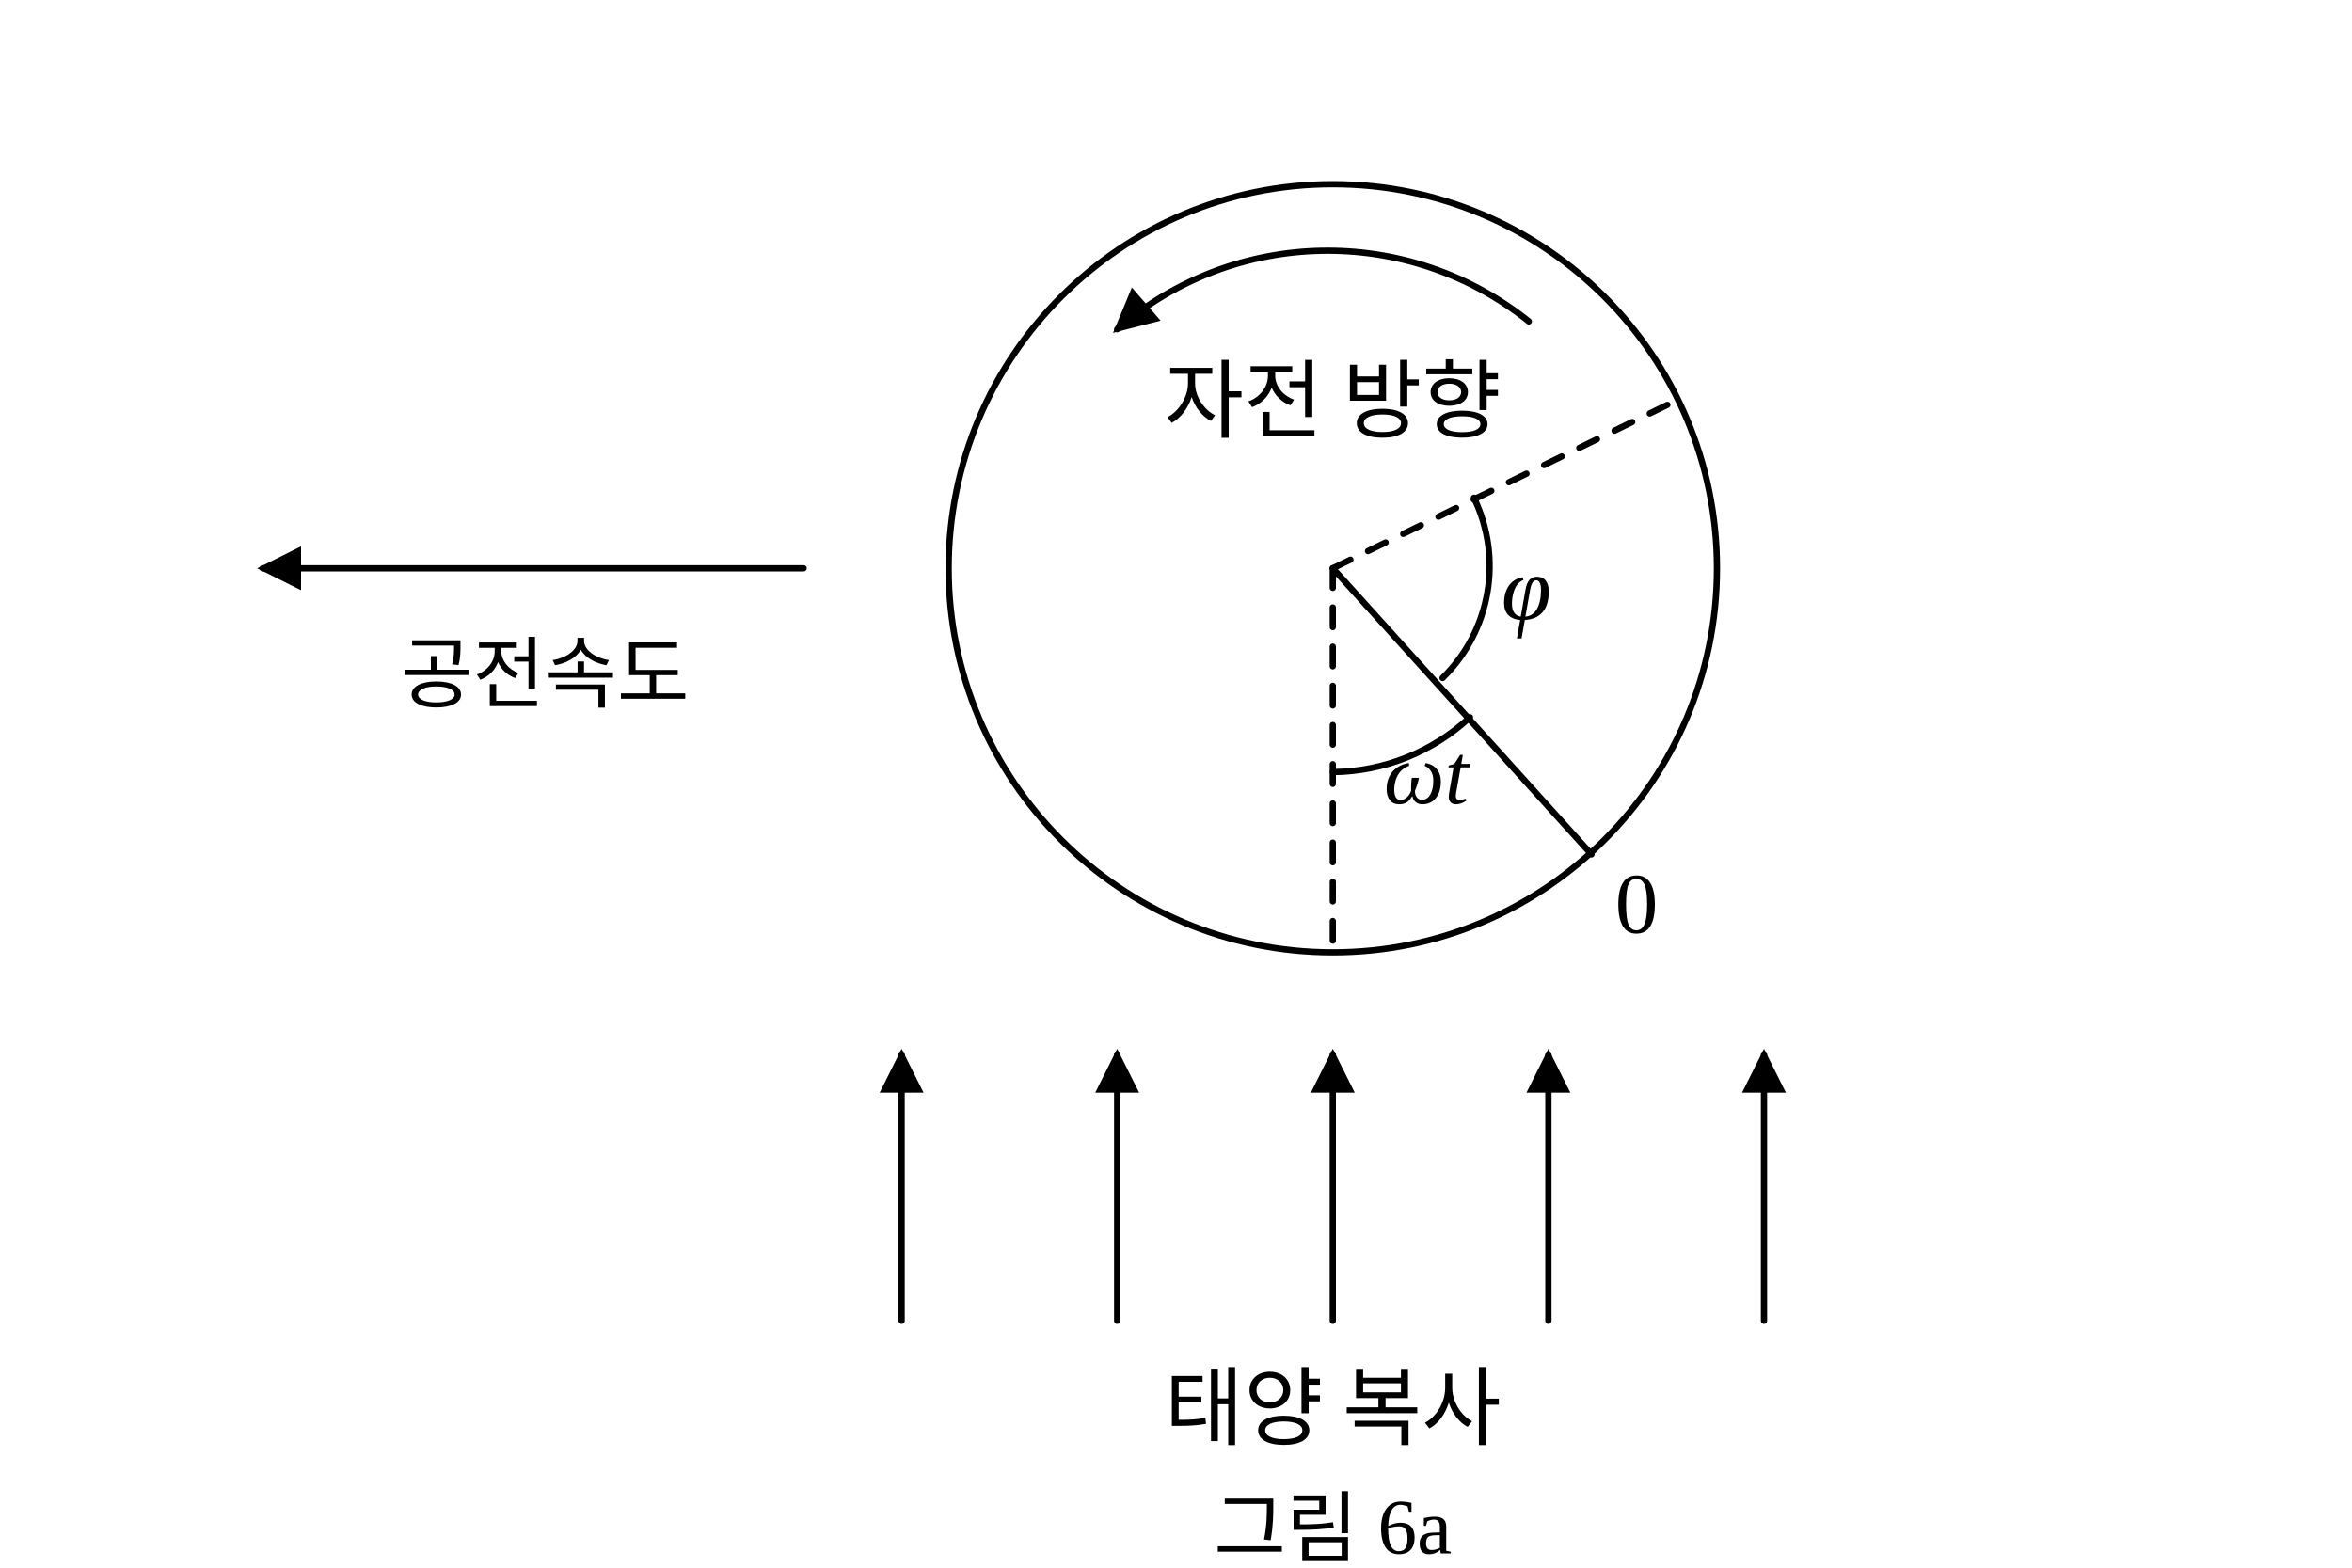
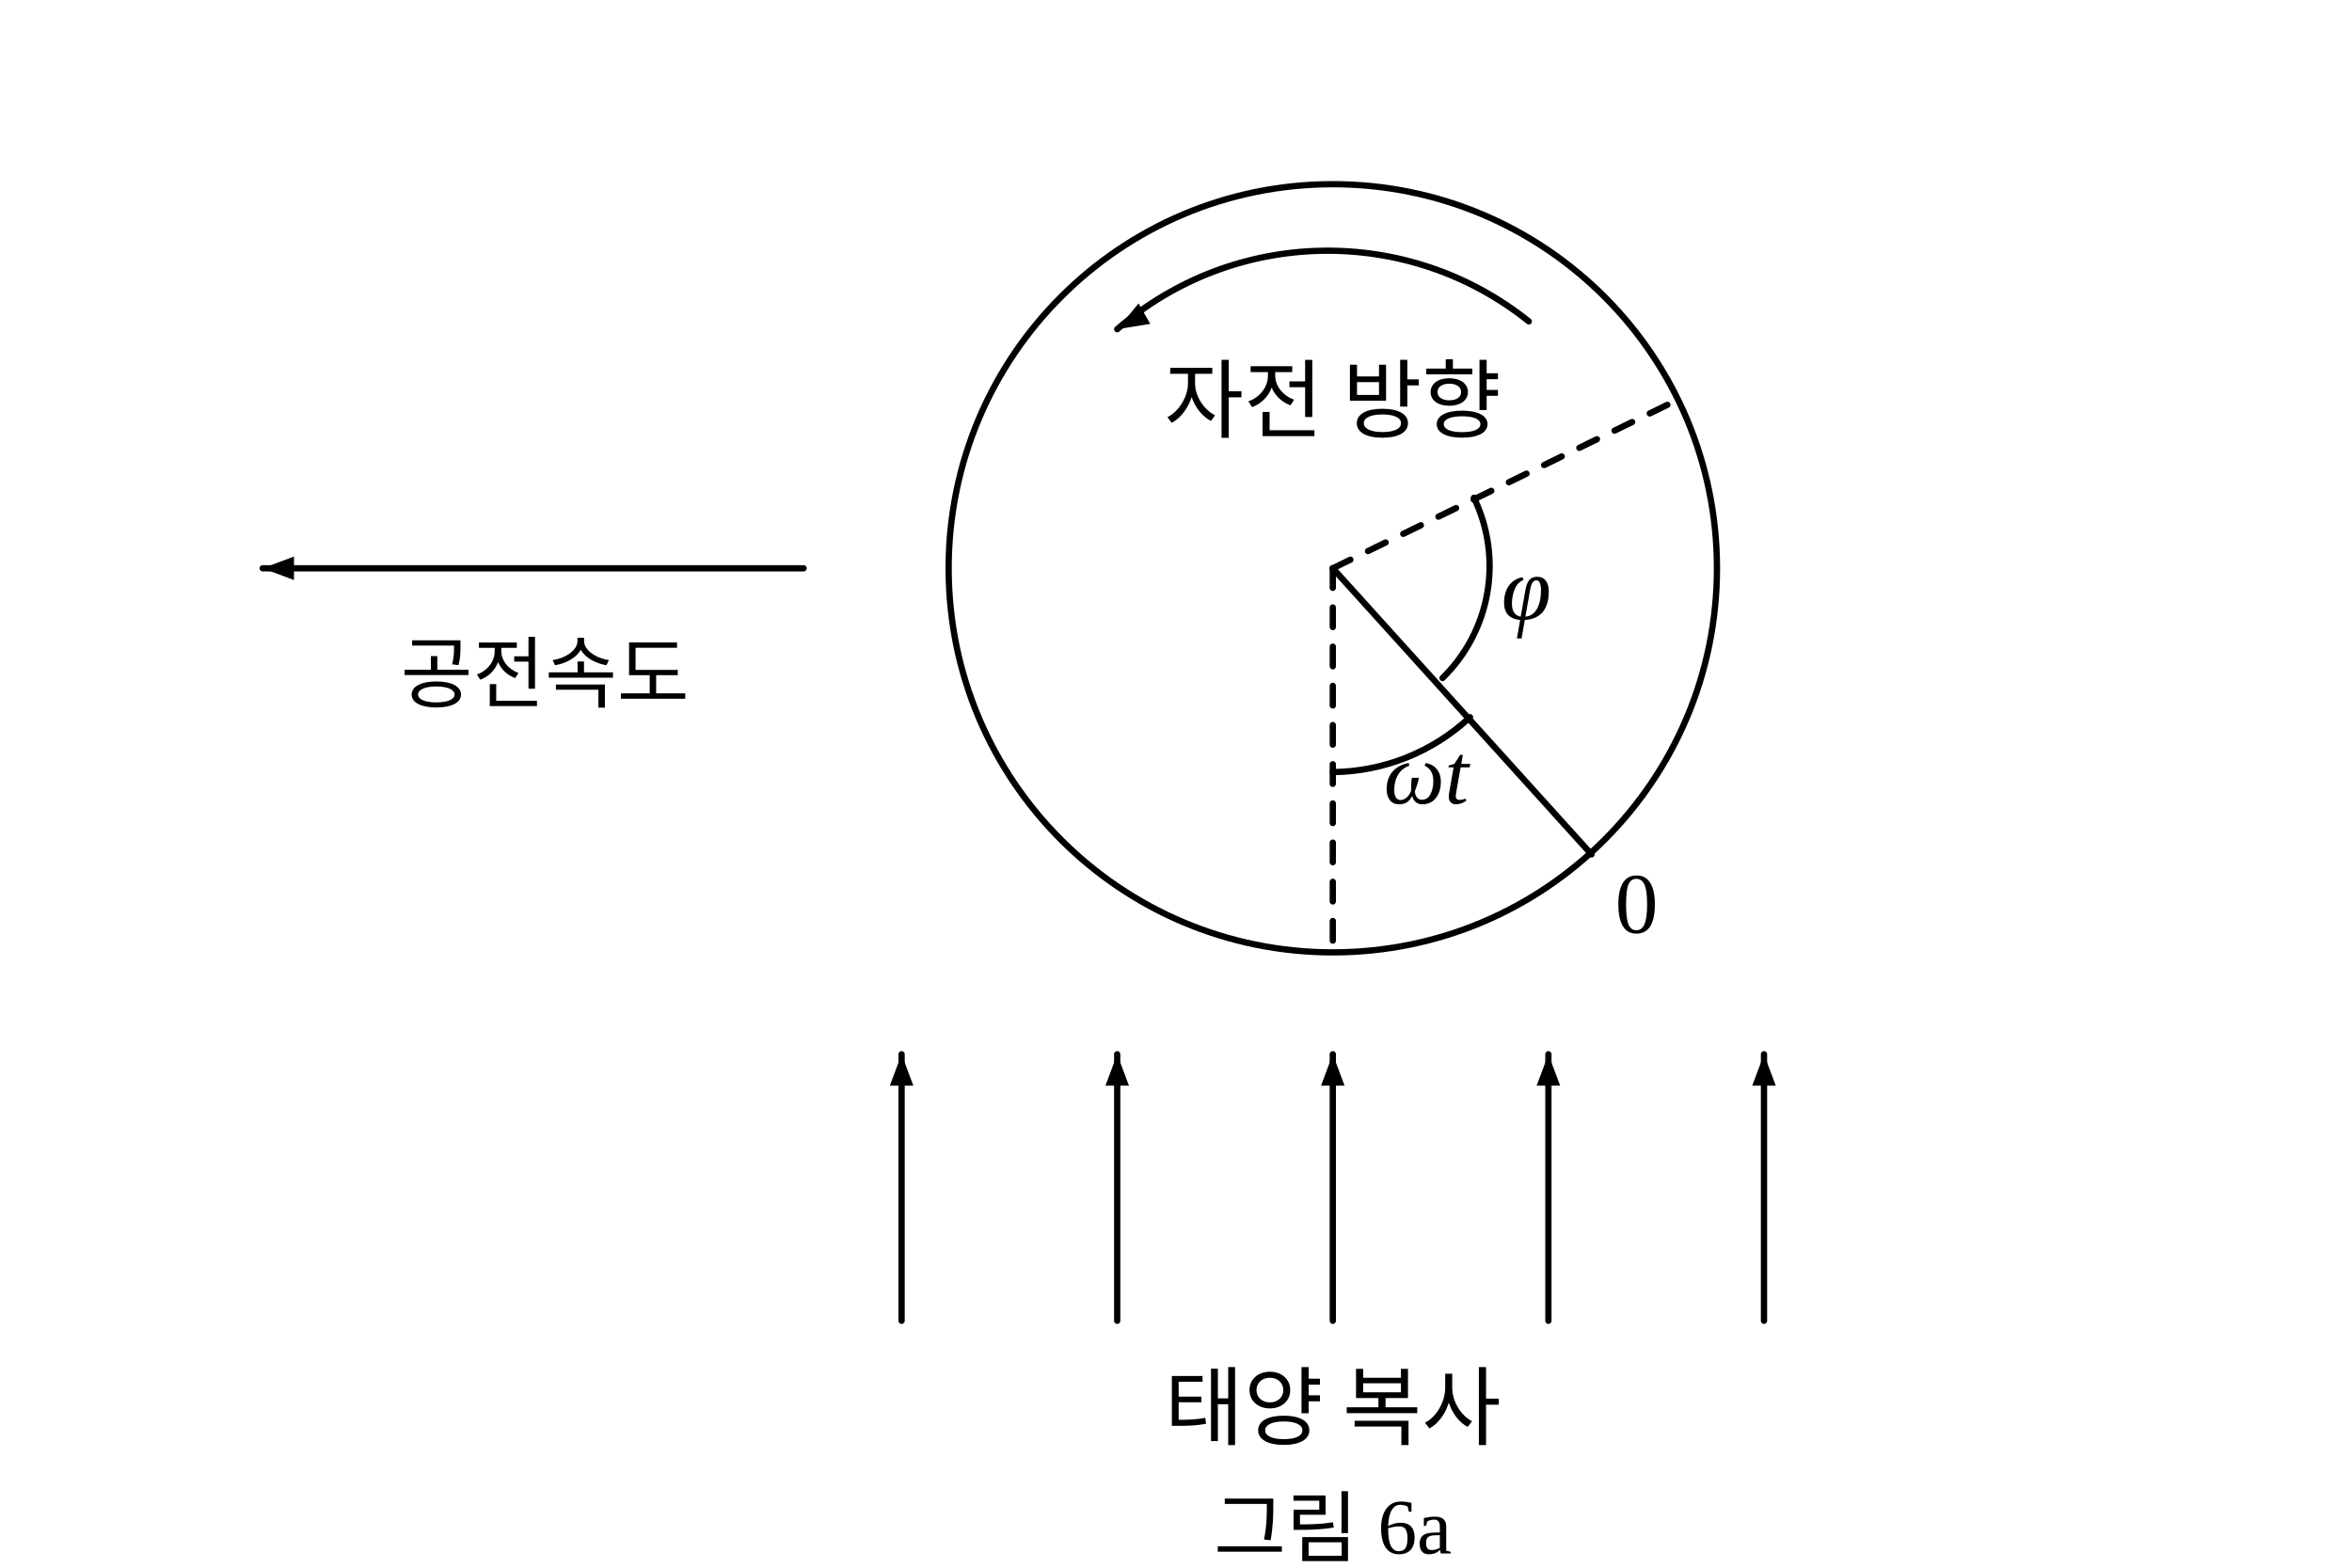
<svg xmlns="http://www.w3.org/2000/svg" width="600" height="400" viewBox="0 0 600 400">
  <defs>
    <marker id="arr" viewBox="0 0 8 8" refX="7" refY="4" markerWidth="7" markerHeight="7" orient="auto-start-reverse">
      <path d="M0 0 L8 4 L0 8 Z" fill="black" />
    </marker>
  </defs>
  <g fill="none" stroke="black" stroke-width="1.6" stroke-linecap="round" stroke-linejoin="round">
    <circle cx="340" cy="145" r="98" />
-     <path d="M205 145 L67 145" marker-end="url(#arr)" />
+     <path d="M205 145 L67 145" />
+     <path d="M67.000 145.000 L75.000 142.000 L75.000 148.000 Z" fill="black" stroke="none" />
    <path d="M340 145 L340 243" stroke-dasharray="5 5" />
    <path d="M340 145 L406 218" />
    <path d="M340 145 L428 102" stroke-dasharray="5 5" />
-     <path d="M390 82 A82 82 0 0 0 285 84" marker-end="url(#arr)" />
+     <path d="M390 82 A82 82 0 0 0 285 84" />
+     <path d="M285.000 84.000 L290.458 77.426 L293.434 82.636 Z" fill="black" stroke="none" />
    <path d="M340 197 A52 52 0 0 0 375 183" />
    <path d="M368 173 A40 40 0 0 0 376 127" />
  </g>
  <text x="353" y="205" font-family="Times New Roman,serif" font-size="22" font-style="italic" fill="black" text-anchor="start">ωt</text>
  <g fill="none" stroke="black" stroke-width="1.6" stroke-linecap="round" stroke-linejoin="round" />
  <text x="383" y="158" font-family="Times New Roman,serif" font-size="23" font-style="italic" fill="black" text-anchor="start">φ</text>
  <g fill="none" stroke="black" stroke-width="1.6" stroke-linecap="round" stroke-linejoin="round" />
  <text x="412" y="238" font-family="Times New Roman,serif" font-size="22" font-style="normal" fill="black" text-anchor="start">0</text>
  <g fill="none" stroke="black" stroke-width="1.6" stroke-linecap="round" stroke-linejoin="round">
-     <path d="M230 337 L230 269" marker-end="url(#arr)" />
-     <path d="M285 337 L285 269" marker-end="url(#arr)" />
-     <path d="M340 337 L340 269" marker-end="url(#arr)" />
-     <path d="M395 337 L395 269" marker-end="url(#arr)" />
-     <path d="M450 337 L450 269" marker-end="url(#arr)" />
+     <path d="M230 337 L230 269" />
+     <path d="M230.000 269.000 L233.000 277.000 L227.000 277.000 Z" fill="black" stroke="none" />
+     <path d="M285 337 L285 269" />
+     <path d="M285.000 269.000 L288.000 277.000 L282.000 277.000 Z" fill="black" stroke="none" />
+     <path d="M340 337 L340 269" />
+     <path d="M340.000 269.000 L343.000 277.000 L337.000 277.000 Z" fill="black" stroke="none" />
+     <path d="M395 337 L395 269" />
+     <path d="M395.000 269.000 L398.000 277.000 L392.000 277.000 Z" fill="black" stroke="none" />
+     <path d="M450 337 L450 269" />
+     <path d="M450.000 269.000 L453.000 277.000 L447.000 277.000 Z" fill="black" stroke="none" />
  </g>
  <text x="340" y="110" font-family="Times New Roman,serif" font-size="22" font-style="normal" fill="black" text-anchor="middle">자전 방향</text>
  <g fill="none" stroke="black" stroke-width="1.6" stroke-linecap="round" stroke-linejoin="round" />
  <text x="139" y="179" font-family="Times New Roman,serif" font-size="20" font-style="normal" fill="black" text-anchor="middle">공전속도</text>
  <g fill="none" stroke="black" stroke-width="1.6" stroke-linecap="round" stroke-linejoin="round" />
  <text x="340" y="367" font-family="Times New Roman,serif" font-size="22" font-style="normal" fill="black" text-anchor="middle">태양 복사</text>
  <g fill="none" stroke="black" stroke-width="1.6" stroke-linecap="round" stroke-linejoin="round" />
  <text x="340" y="397" font-family="Times New Roman,serif" font-size="20" font-style="normal" fill="black" text-anchor="middle">그림 6a</text>
  <g fill="none" stroke="black" stroke-width="1.6" stroke-linecap="round" stroke-linejoin="round" />
</svg>
